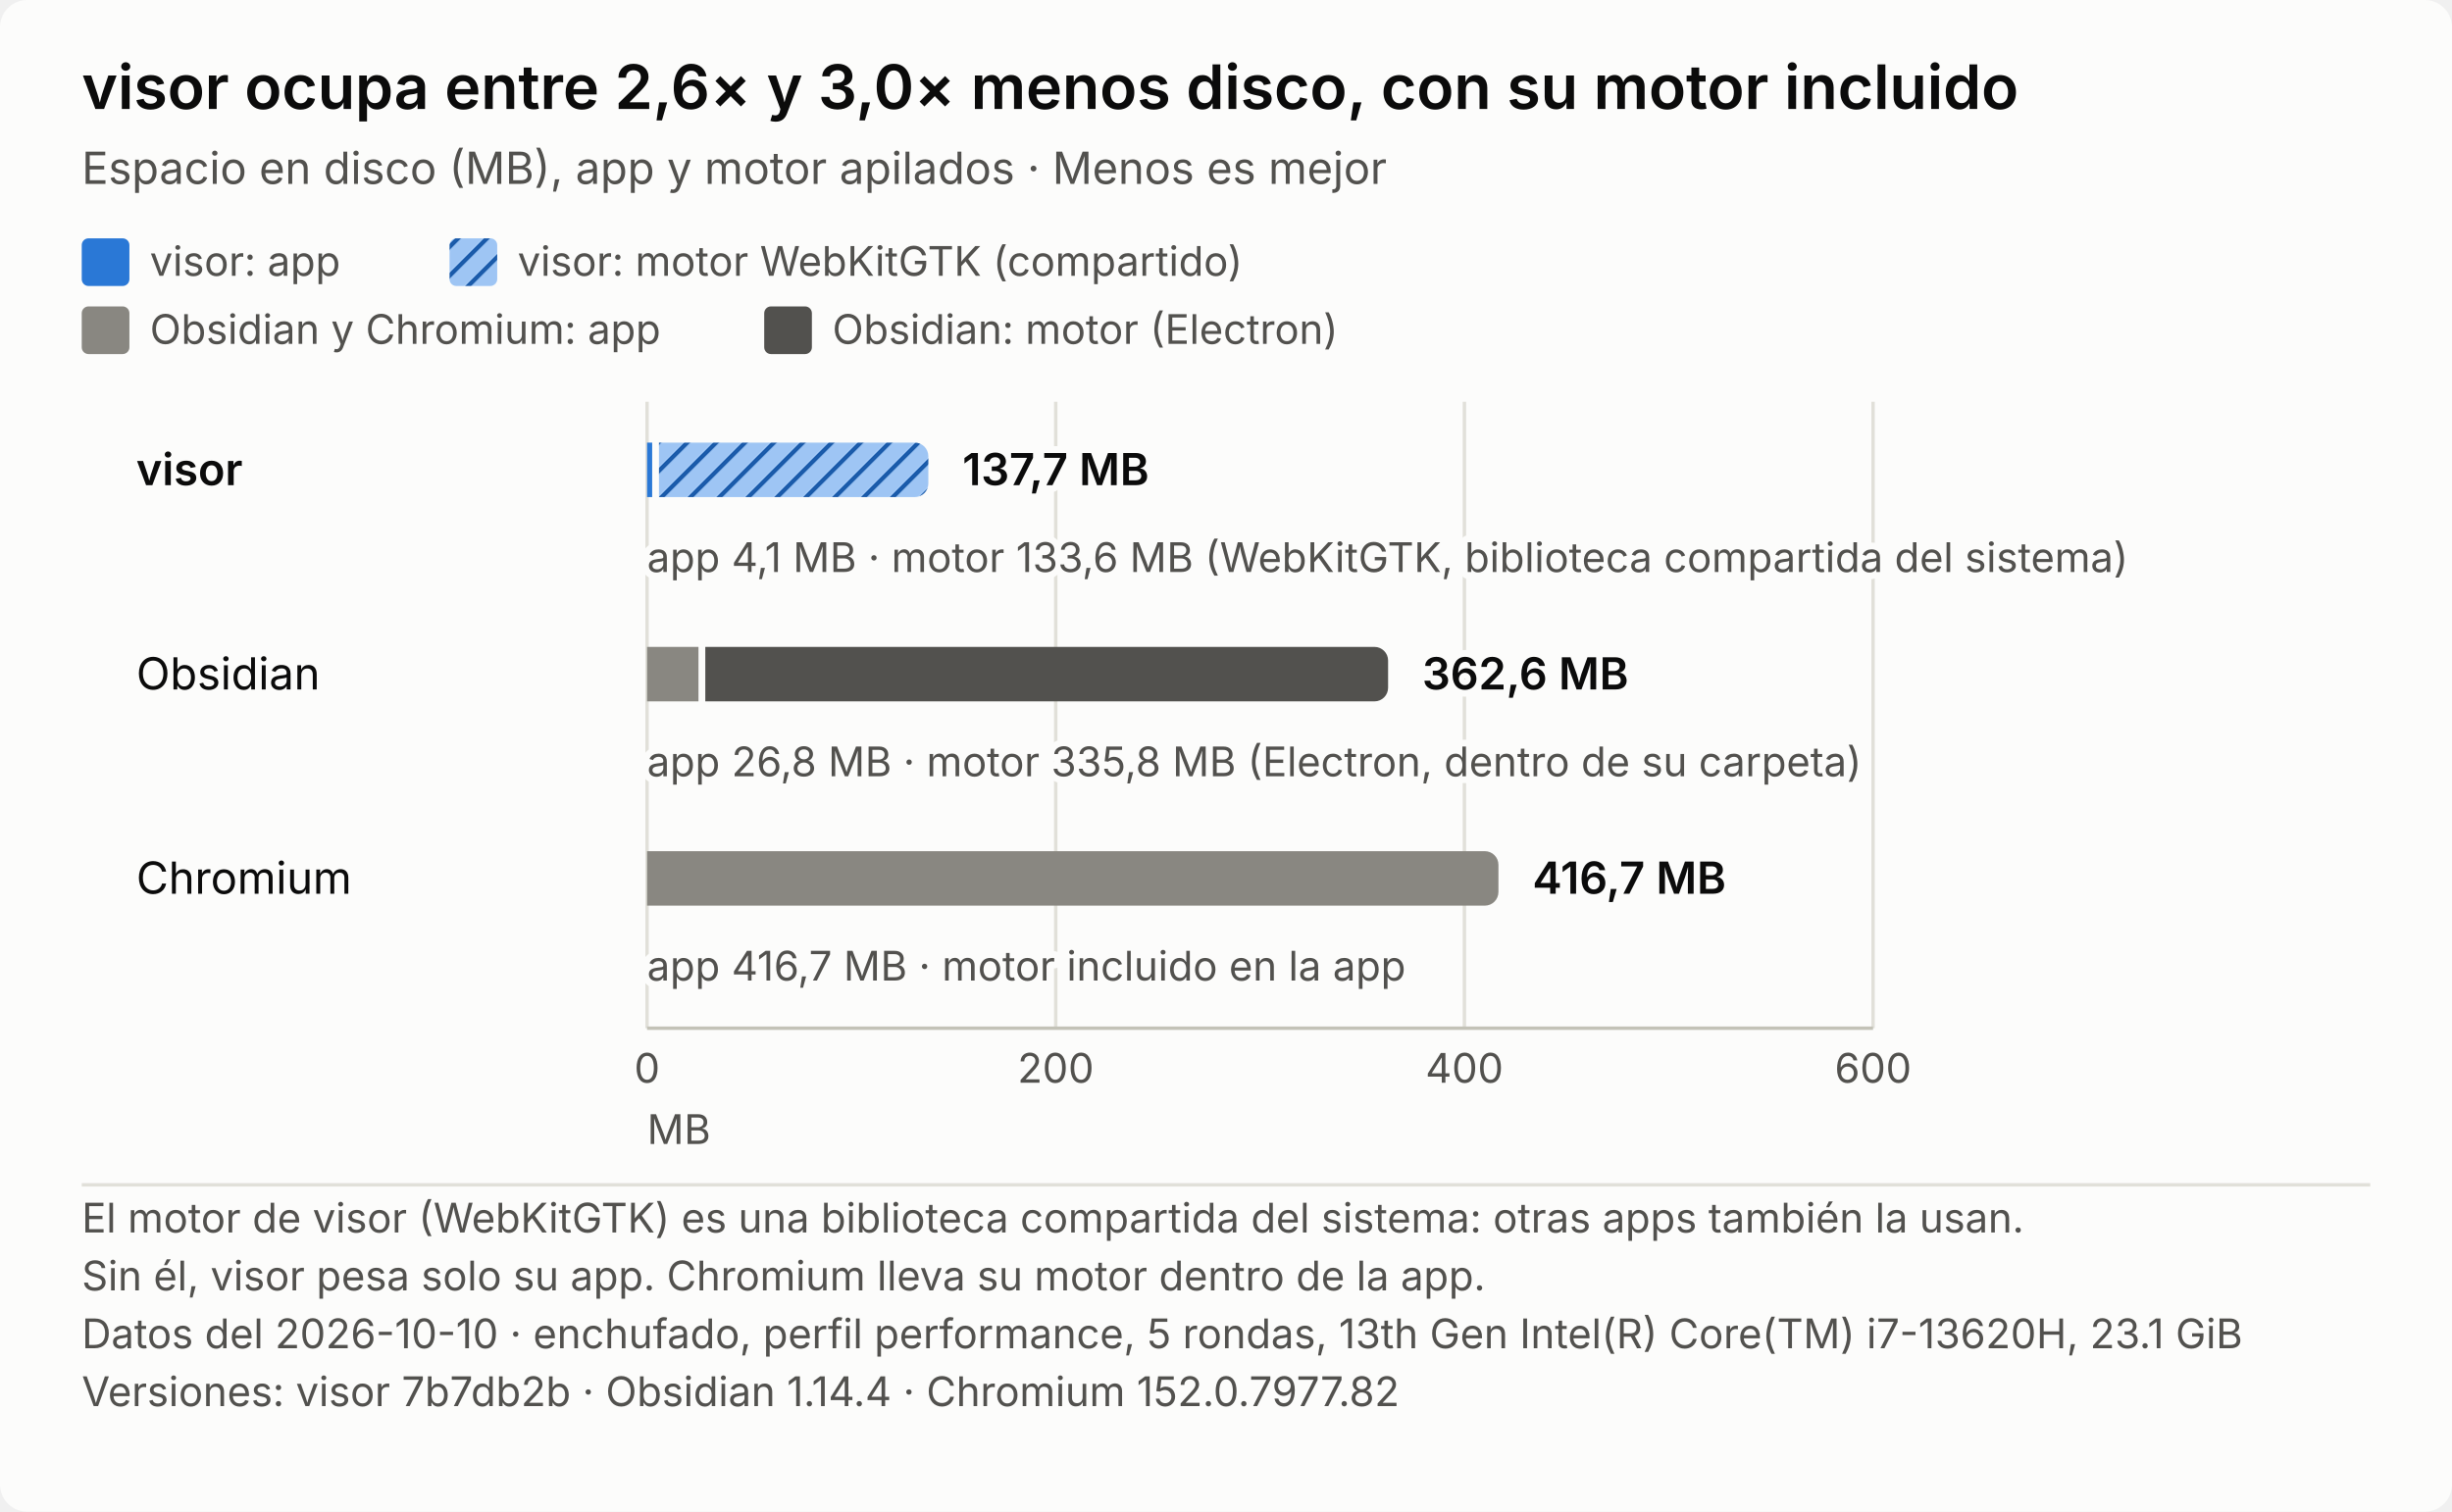
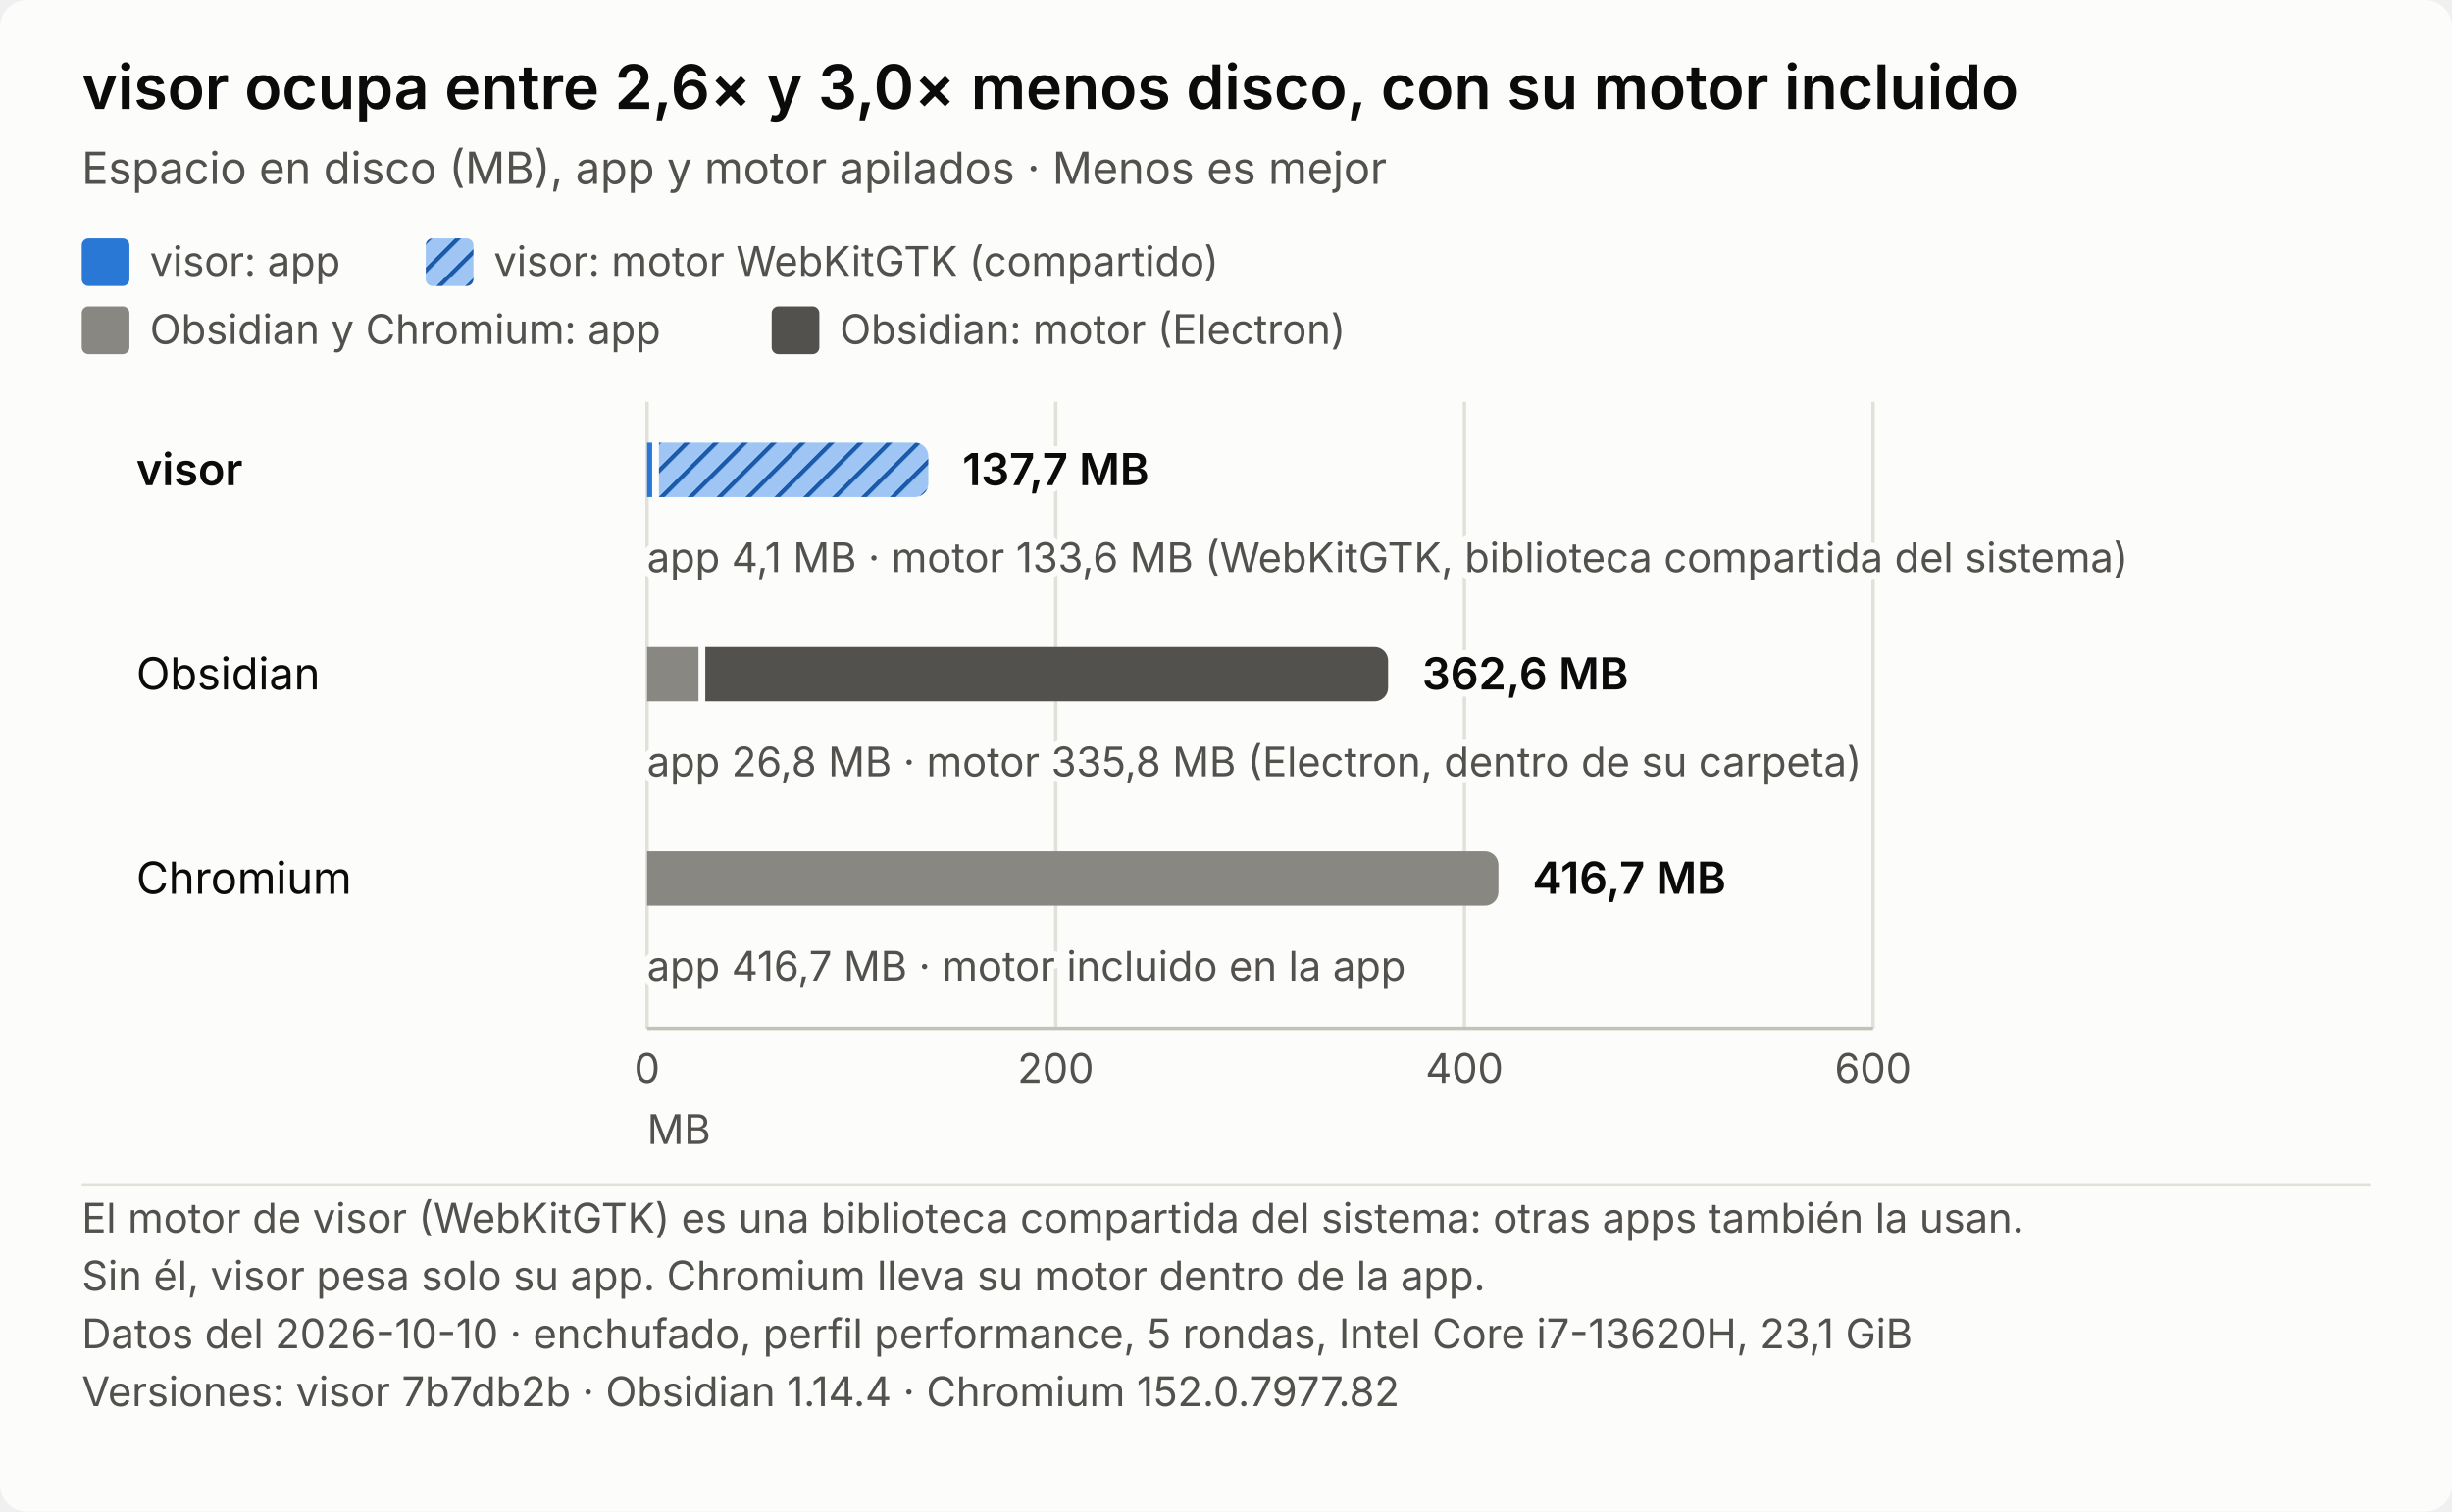
<svg xmlns="http://www.w3.org/2000/svg" width="720" height="444" viewBox="0 0 720 444" role="img" aria-labelledby="t d">
  <style>
text{font-family:system-ui, -apple-system, "Segoe UI", sans-serif}
.fondo{fill:#fcfcfb}.t1{fill:#0b0b0b}.t2{fill:#52514e}.rej{stroke:#e1e0d9;stroke-width:1}.eje{stroke:#c3c2b7;stroke-width:1}.acento{fill:#2a78d6}.neutro{fill:#898781}.neutro-claro{fill:#52514e}.trama{stroke:#1c5cab}.trama-fondo{fill:#9ec5f4}.bigote{stroke:#0b0b0b;stroke-width:1.5}.halo{stroke:#fcfcfb;stroke-width:5}.knock{stroke:#fcfcfb;stroke-width:4px;stroke-linejoin:round;paint-order:stroke}.tarjeta{fill:none;stroke:#e1e0d9;stroke-width:1}
@media (prefers-color-scheme: dark){.fondo{fill:#1a1a19}.t1{fill:#ffffff}.t2{fill:#c3c2b7}.rej{stroke:#2c2c2a;stroke-width:1}.eje{stroke:#383835;stroke-width:1}.acento{fill:#3987e5}.neutro{fill:#898781}.neutro-claro{fill:#c3c2b7}.trama{stroke:#86b6ef}.trama-fondo{fill:#184f95}.bigote{stroke:#ffffff;stroke-width:1.5}.halo{stroke:#1a1a19;stroke-width:5}.knock{stroke:#1a1a19;stroke-width:4px;stroke-linejoin:round;paint-order:stroke}.tarjeta{fill:none;stroke:#2c2c2a;stroke-width:1}}
</style>
  <defs>
    <pattern id="trama" patternUnits="userSpaceOnUse" width="6" height="6" patternTransform="rotate(45)">
      <rect class="trama-fondo" width="6" height="6" />
      <line class="trama" x1="0" y1="0" x2="0" y2="6" stroke-width="2.5" />
    </pattern>
  </defs>
  <rect class="fondo" x="0" y="0" width="720" height="444" rx="8" />
-   <line x1="190.0" y1="118.0" x2="190.0" y2="302.0" class="rej" />
-   <text x="190.0" y="318.0" class="t2" font-size="12" text-anchor="middle">0</text>
-   <line x1="310.0" y1="118.0" x2="310.0" y2="302.0" class="rej" />
-   <text x="310.0" y="318.0" class="t2" font-size="12" text-anchor="middle">200</text>
-   <line x1="430.0" y1="118.0" x2="430.0" y2="302.0" class="rej" />
-   <text x="430.0" y="318.0" class="t2" font-size="12" text-anchor="middle">400</text>
-   <line x1="550.0" y1="118.0" x2="550.0" y2="302.0" class="rej" />
-   <text x="550.0" y="318.0" class="t2" font-size="12" text-anchor="middle">600</text>
-   <line x1="190.0" y1="302.0" x2="550.0" y2="302.0" class="eje" />
-   <text x="190.0" y="336.0" class="t2" font-size="12">MB</text>
  <text x="24.0" y="32.0" class="t1" font-size="18" font-weight="600">visor ocupa entre 2,6× y 3,0× menos disco, con su motor incluido</text>
  <text x="24.0" y="54.0" class="t2" font-size="13">Espacio en disco (MB), app y motor apilados · Menos es mejor</text>
-   <rect x="24" y="70" width="14" height="14" rx="2" class="acento" />
-   <text x="44.0" y="81.0" class="t2" font-size="12">visor: app</text>
-   <rect x="132.0" y="70" width="14" height="14" rx="2" fill="url(#trama)" />
-   <text x="152.0" y="81.0" class="t2" font-size="12">visor: motor WebKitGTK (compartido)</text>
-   <rect x="24" y="90" width="14" height="14" rx="2" class="neutro" />
-   <text x="44.0" y="101.0" class="t2" font-size="12">Obsidian y Chromium: app</text>
-   <rect x="224.4" y="90" width="14" height="14" rx="2" class="neutro-claro" />
-   <text x="244.4" y="101.0" class="t2" font-size="12">Obsidian: motor (Electron)</text>
-   <text x="40.0" y="142.5" class="t1" font-size="13" font-weight="600">visor</text>
-   <rect x="190.0" y="130.0" width="1.5" height="16" class="acento" />
-   <path d="M193.5,130.0 H268.6 A4,4 0 0 1 272.6,134.0 V142.0 A4,4 0 0 1 268.6,146.0 H193.5 Z" fill="url(#trama)" />
-   <text x="282.6" y="142.5" class="t1 knock" font-size="13">
-     <tspan font-weight="600">137,7 MB</tspan>
-   </text>
-   <text x="190.0" y="168.0" class="t2 knock" font-size="12">app 4,1 MB · motor 133,6 MB (WebKitGTK, biblioteca compartida del sistema)</text>
-   <text x="40.0" y="202.5" class="t1" font-size="13">Obsidian</text>
-   <rect x="190.0" y="190.0" width="15.1" height="16" class="neutro" />
-   <path d="M207.1,190.0 H403.6 A4,4 0 0 1 407.6,194.0 V202.0 A4,4 0 0 1 403.6,206.0 H207.1 Z" class="neutro-claro" />
-   <text x="417.6" y="202.5" class="t1 knock" font-size="13">
-     <tspan font-weight="600">362,6 MB</tspan>
-   </text>
-   <text x="190.0" y="228.0" class="t2 knock" font-size="12">app 26,8 MB · motor 335,8 MB (Electron, dentro de su carpeta)</text>
-   <text x="40.0" y="262.5" class="t1" font-size="13">Chromium</text>
-   <path d="M190.0,250.0 H436.0 A4,4 0 0 1 440.0,254.0 V262.0 A4,4 0 0 1 436.0,266.0 H190.0 Z" class="neutro" />
-   <text x="450.0" y="262.5" class="t1 knock" font-size="13">
-     <tspan font-weight="600">416,7 MB</tspan>
-   </text>
-   <text x="190.0" y="288.0" class="t2 knock" font-size="12">app 416,7 MB · motor incluido en la app</text>
-   <line x1="24" y1="348.0" x2="696" y2="348.0" class="rej" />
-   <text x="24.0" y="362.0" class="t2" font-size="12">El motor de visor (WebKitGTK) es una biblioteca compartida del sistema: otras apps también la usan.</text>
-   <text x="24.0" y="379.0" class="t2" font-size="12">Sin él, visor pesa solo su app. Chromium lleva su motor dentro de la app.</text>
-   <text x="24.0" y="396.0" class="t2" font-size="12">Datos del 2026-10-10 · enchufado, perfil performance, 5 rondas, 13th Gen Intel(R) Core(TM) i7-13620H, 23.1 GiB</text>
-   <text x="24.0" y="413.0" class="t2" font-size="12">Versiones: visor 7b7db2b · Obsidian 1.14.4 · Chromium 152.0.7977.82</text>
+   <g transform="translate(0,0)">
+     <line x1="190.0" y1="118.0" x2="190.0" y2="302.0" class="rej" />
+     <text x="190.0" y="318.0" class="t2" font-size="12" text-anchor="middle">0</text>
+     <line x1="310.0" y1="118.0" x2="310.0" y2="302.0" class="rej" />
+     <text x="310.0" y="318.0" class="t2" font-size="12" text-anchor="middle">200</text>
+     <line x1="430.0" y1="118.0" x2="430.0" y2="302.0" class="rej" />
+     <text x="430.0" y="318.0" class="t2" font-size="12" text-anchor="middle">400</text>
+     <line x1="550.0" y1="118.0" x2="550.0" y2="302.0" class="rej" />
+     <text x="550.0" y="318.0" class="t2" font-size="12" text-anchor="middle">600</text>
+     <line x1="190.0" y1="302.0" x2="550.0" y2="302.0" class="eje" />
+     <text x="190.0" y="336.0" class="t2" font-size="12">MB</text>
+     <rect x="24" y="70" width="14" height="14" rx="2" class="acento" />
+     <text x="44.0" y="81.0" class="t2" font-size="12">visor: app</text>
+     <rect x="125.015" y="70" width="14" height="14" rx="2" fill="url(#trama)" />
+     <text x="145.0" y="81.0" class="t2" font-size="12">visor: motor WebKitGTK (compartido)</text>
+     <rect x="24" y="90" width="14" height="14" rx="2" class="neutro" />
+     <text x="44.0" y="101.0" class="t2" font-size="12">Obsidian y Chromium: app</text>
+     <rect x="226.595" y="90" width="14" height="14" rx="2" class="neutro-claro" />
+     <text x="246.6" y="101.0" class="t2" font-size="12">Obsidian: motor (Electron)</text>
+     <text x="40.0" y="142.5" class="t1" font-size="13" font-weight="600">visor</text>
+     <rect x="190.0" y="130.0" width="1.5" height="16" class="acento" />
+     <path d="M193.5,130.0 H268.6 A4,4 0 0 1 272.6,134.0 V142.0 A4,4 0 0 1 268.6,146.0 H193.5 Z" fill="url(#trama)" />
+     <text x="282.6" y="142.5" class="t1 knock" font-size="13">
+       <tspan font-weight="600">137,7 MB</tspan>
+     </text>
+     <text x="190.0" y="168.0" class="t2 knock" font-size="12">app 4,1 MB · motor 133,6 MB (WebKitGTK, biblioteca compartida del sistema)</text>
+     <text x="40.0" y="202.5" class="t1" font-size="13">Obsidian</text>
+     <rect x="190.0" y="190.0" width="15.1" height="16" class="neutro" />
+     <path d="M207.1,190.0 H403.6 A4,4 0 0 1 407.6,194.0 V202.0 A4,4 0 0 1 403.6,206.0 H207.1 Z" class="neutro-claro" />
+     <text x="417.6" y="202.5" class="t1 knock" font-size="13">
+       <tspan font-weight="600">362,6 MB</tspan>
+     </text>
+     <text x="190.0" y="228.0" class="t2 knock" font-size="12">app 26,8 MB · motor 335,8 MB (Electron, dentro de su carpeta)</text>
+     <text x="40.0" y="262.5" class="t1" font-size="13">Chromium</text>
+     <path d="M190.0,250.0 H436.0 A4,4 0 0 1 440.0,254.0 V262.0 A4,4 0 0 1 436.0,266.0 H190.0 Z" class="neutro" />
+     <text x="450.0" y="262.5" class="t1 knock" font-size="13">
+       <tspan font-weight="600">416,7 MB</tspan>
+     </text>
+     <text x="190.0" y="288.0" class="t2 knock" font-size="12">app 416,7 MB · motor incluido en la app</text>
+     <line x1="24" y1="348.0" x2="696" y2="348.0" class="rej" />
+     <text x="24.0" y="362.0" class="t2" font-size="12">El motor de visor (WebKitGTK) es una biblioteca compartida del sistema: otras apps también la usan.</text>
+     <text x="24.0" y="379.0" class="t2" font-size="12">Sin él, visor pesa solo su app. Chromium lleva su motor dentro de la app.</text>
+     <text x="24.0" y="396.0" class="t2" font-size="12">Datos del 2026-10-10 · enchufado, perfil performance, 5 rondas, Intel Core i7-13620H, 23,1 GiB</text>
+     <text x="24.0" y="413.0" class="t2" font-size="12">Versiones: visor 7b7db2b · Obsidian 1.14.4 · Chromium 152.0.7977.82</text>
+   </g>
</svg>
